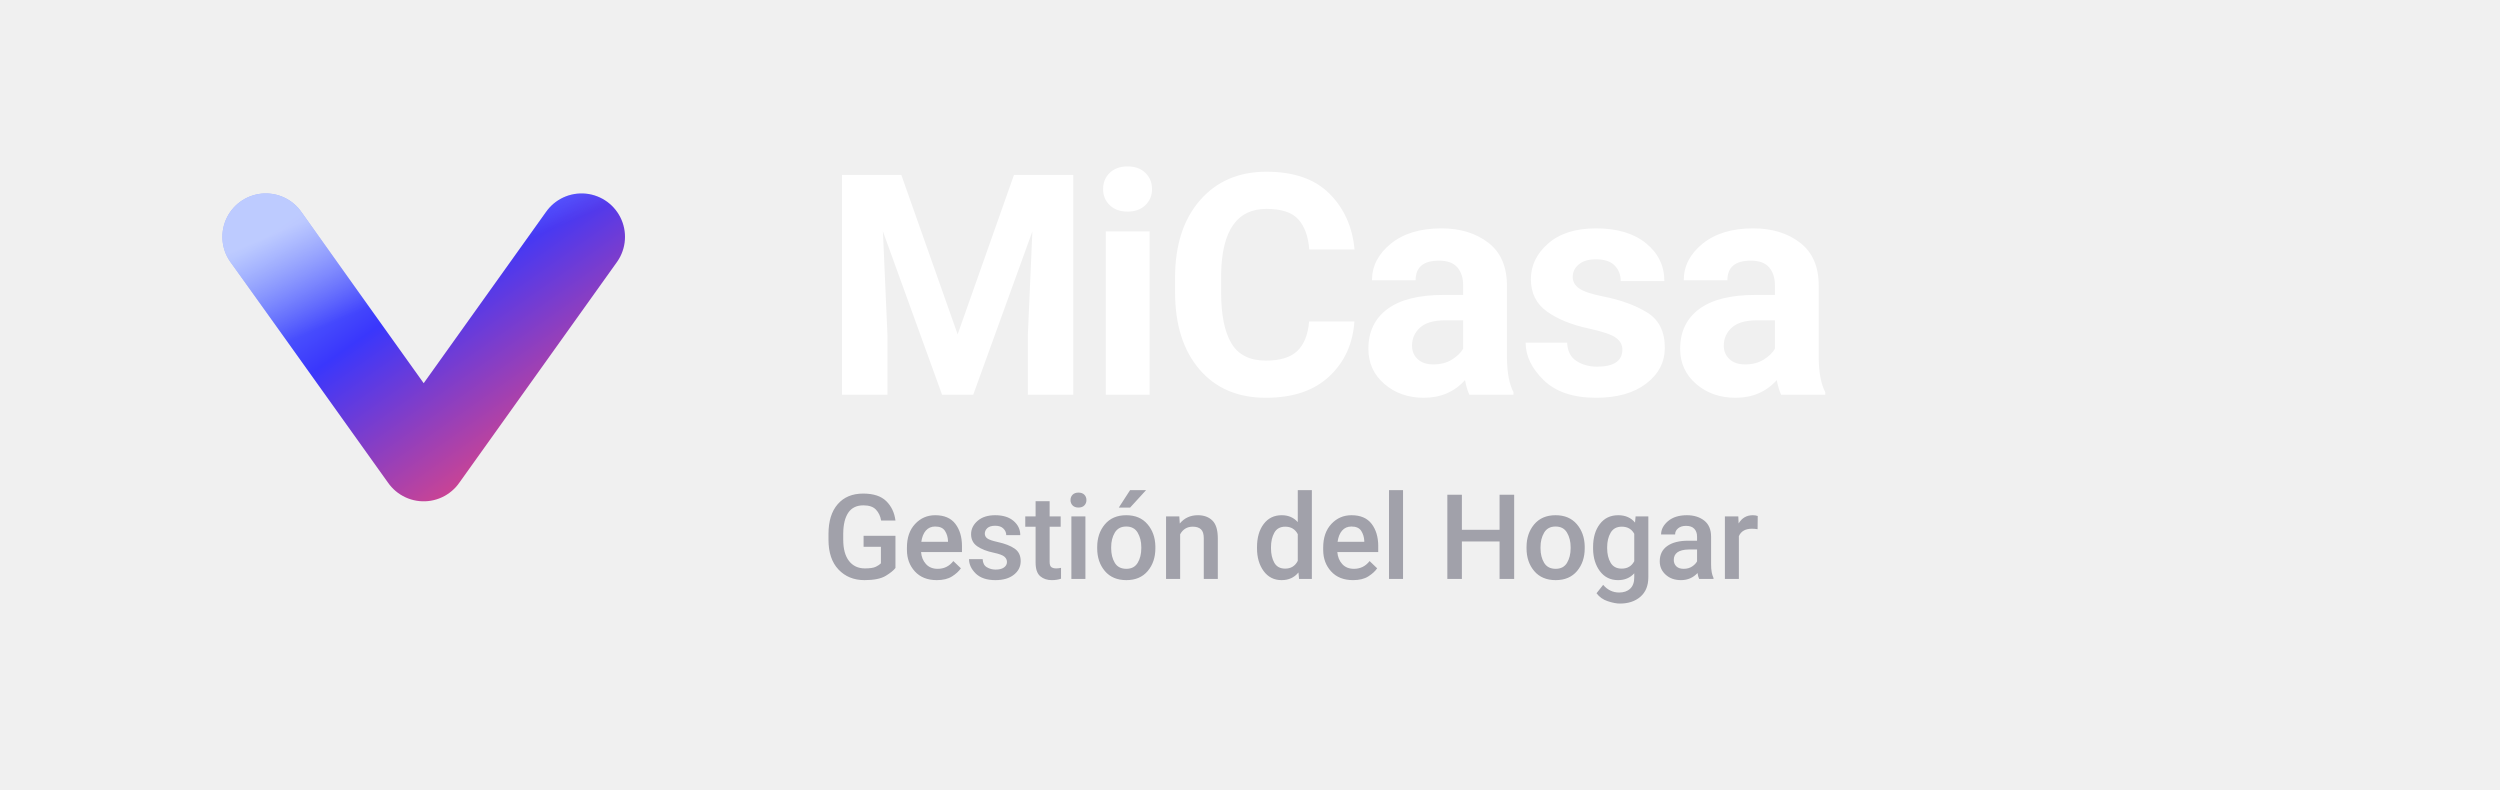
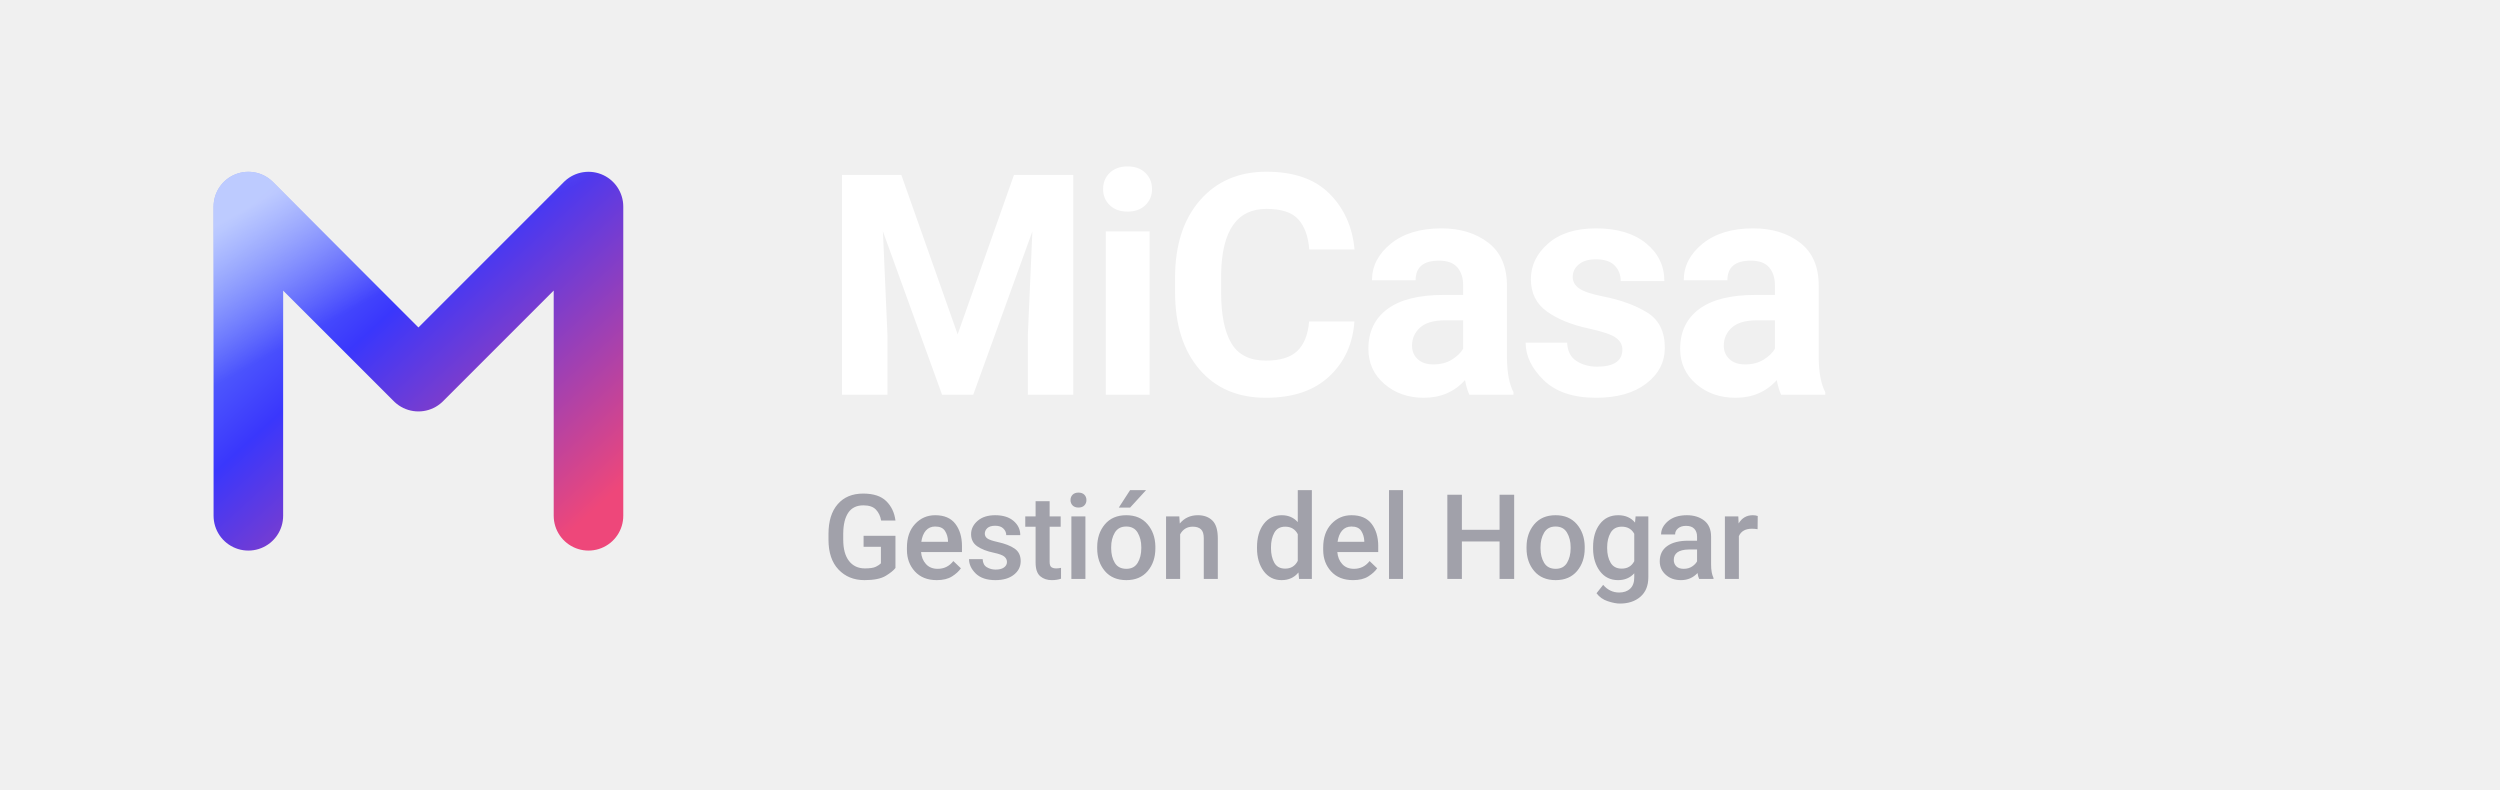
<svg xmlns="http://www.w3.org/2000/svg" viewBox="0 0 760 240" role="img" aria-labelledby="micasaLogoWhiteTitle micasaLogoWhiteDesc">
  <defs>
    <linearGradient id="micasaBrandGradientWhite" x1="0%" y1="0%" x2="100%" y2="100%">
      <stop offset="0%" stop-color="#6d8bff" />
      <stop offset="38%" stop-color="#3a37fc" />
      <stop offset="100%" stop-color="#ee477a" />
    </linearGradient>
    <linearGradient id="micasaBrandGlossWhite" x1="0%" y1="0%" x2="55%" y2="90%">
      <stop offset="0%" stop-color="#ffffff" stop-opacity="0.55" />
      <stop offset="42%" stop-color="#ffffff" stop-opacity="0" />
    </linearGradient>
  </defs>
-   <g transform="translate(52 48) scale(2.4)" fill="none" stroke-linecap="round" stroke-linejoin="round">
-     <g stroke="url(#micasaBrandGradientWhite)" stroke-width="11">
-       <path d="M12 46 L12 10" />
-       <path d="M52 46 L52 10" />
-       <path d="M12 10 L32 38 L52 10" />
-     </g>
-     <g stroke="url(#micasaBrandGlossWhite)" stroke-width="11">
-       <path d="M12 46 L12 10" />
-       <path d="M12 10 L32 38 L52 10" />
-     </g>
+   <g transform="translate(52 44) scale(2.35)" fill="none" stroke-linecap="round" stroke-linejoin="round">
+     <path d="M10 48 L10 8 L32 30 L54 8 L54 48" stroke="url(#micasaBrandGradientWhite)" stroke-width="9" />
+     <path d="M10 48 L10 8 L32 30 L54 8 L54 48" stroke="url(#micasaBrandGlossWhite)" stroke-width="9" />
  </g>
  <text x="250" y="120" fill="#FFFFFF" font-family="ui-sans-serif, system-ui, -apple-system, Segoe UI, Roboto, Helvetica, Arial, sans-serif" font-size="94" font-weight="600" letter-spacing="-2">
    MiCasa
  </text>
  <text x="250" y="176" fill="#A1A1AA" font-family="ui-sans-serif, system-ui, -apple-system, Segoe UI, Roboto, Helvetica, Arial, sans-serif" font-size="36" font-weight="500" letter-spacing="-0.3">
    Gestión del Hogar
  </text>
</svg>
